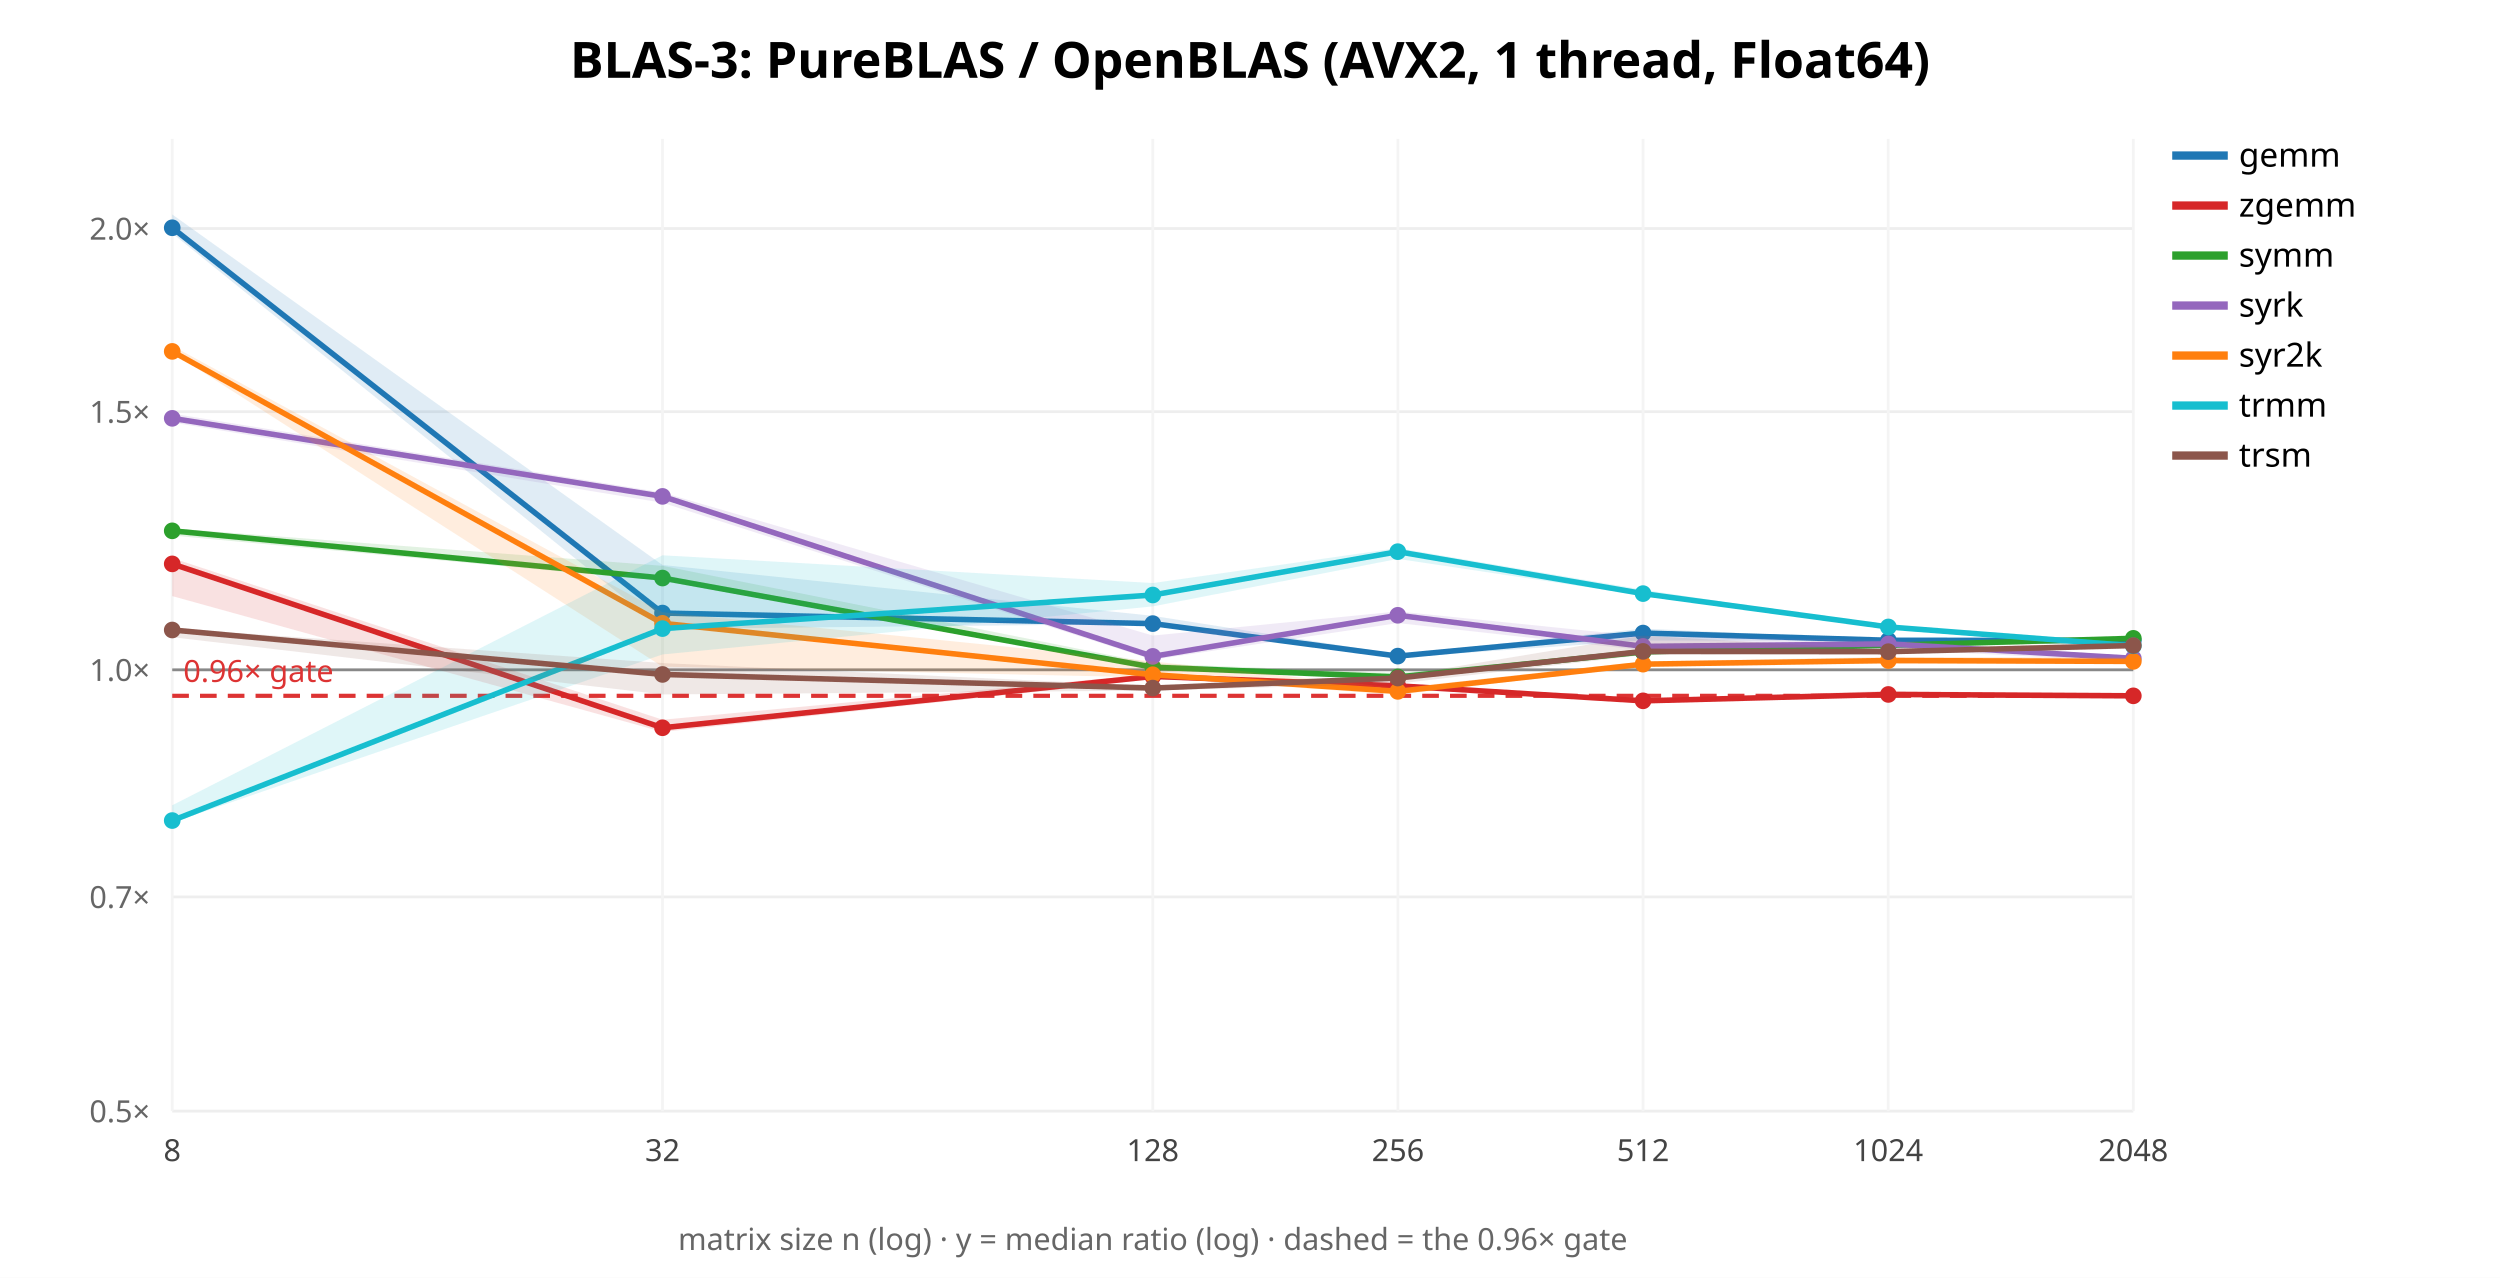
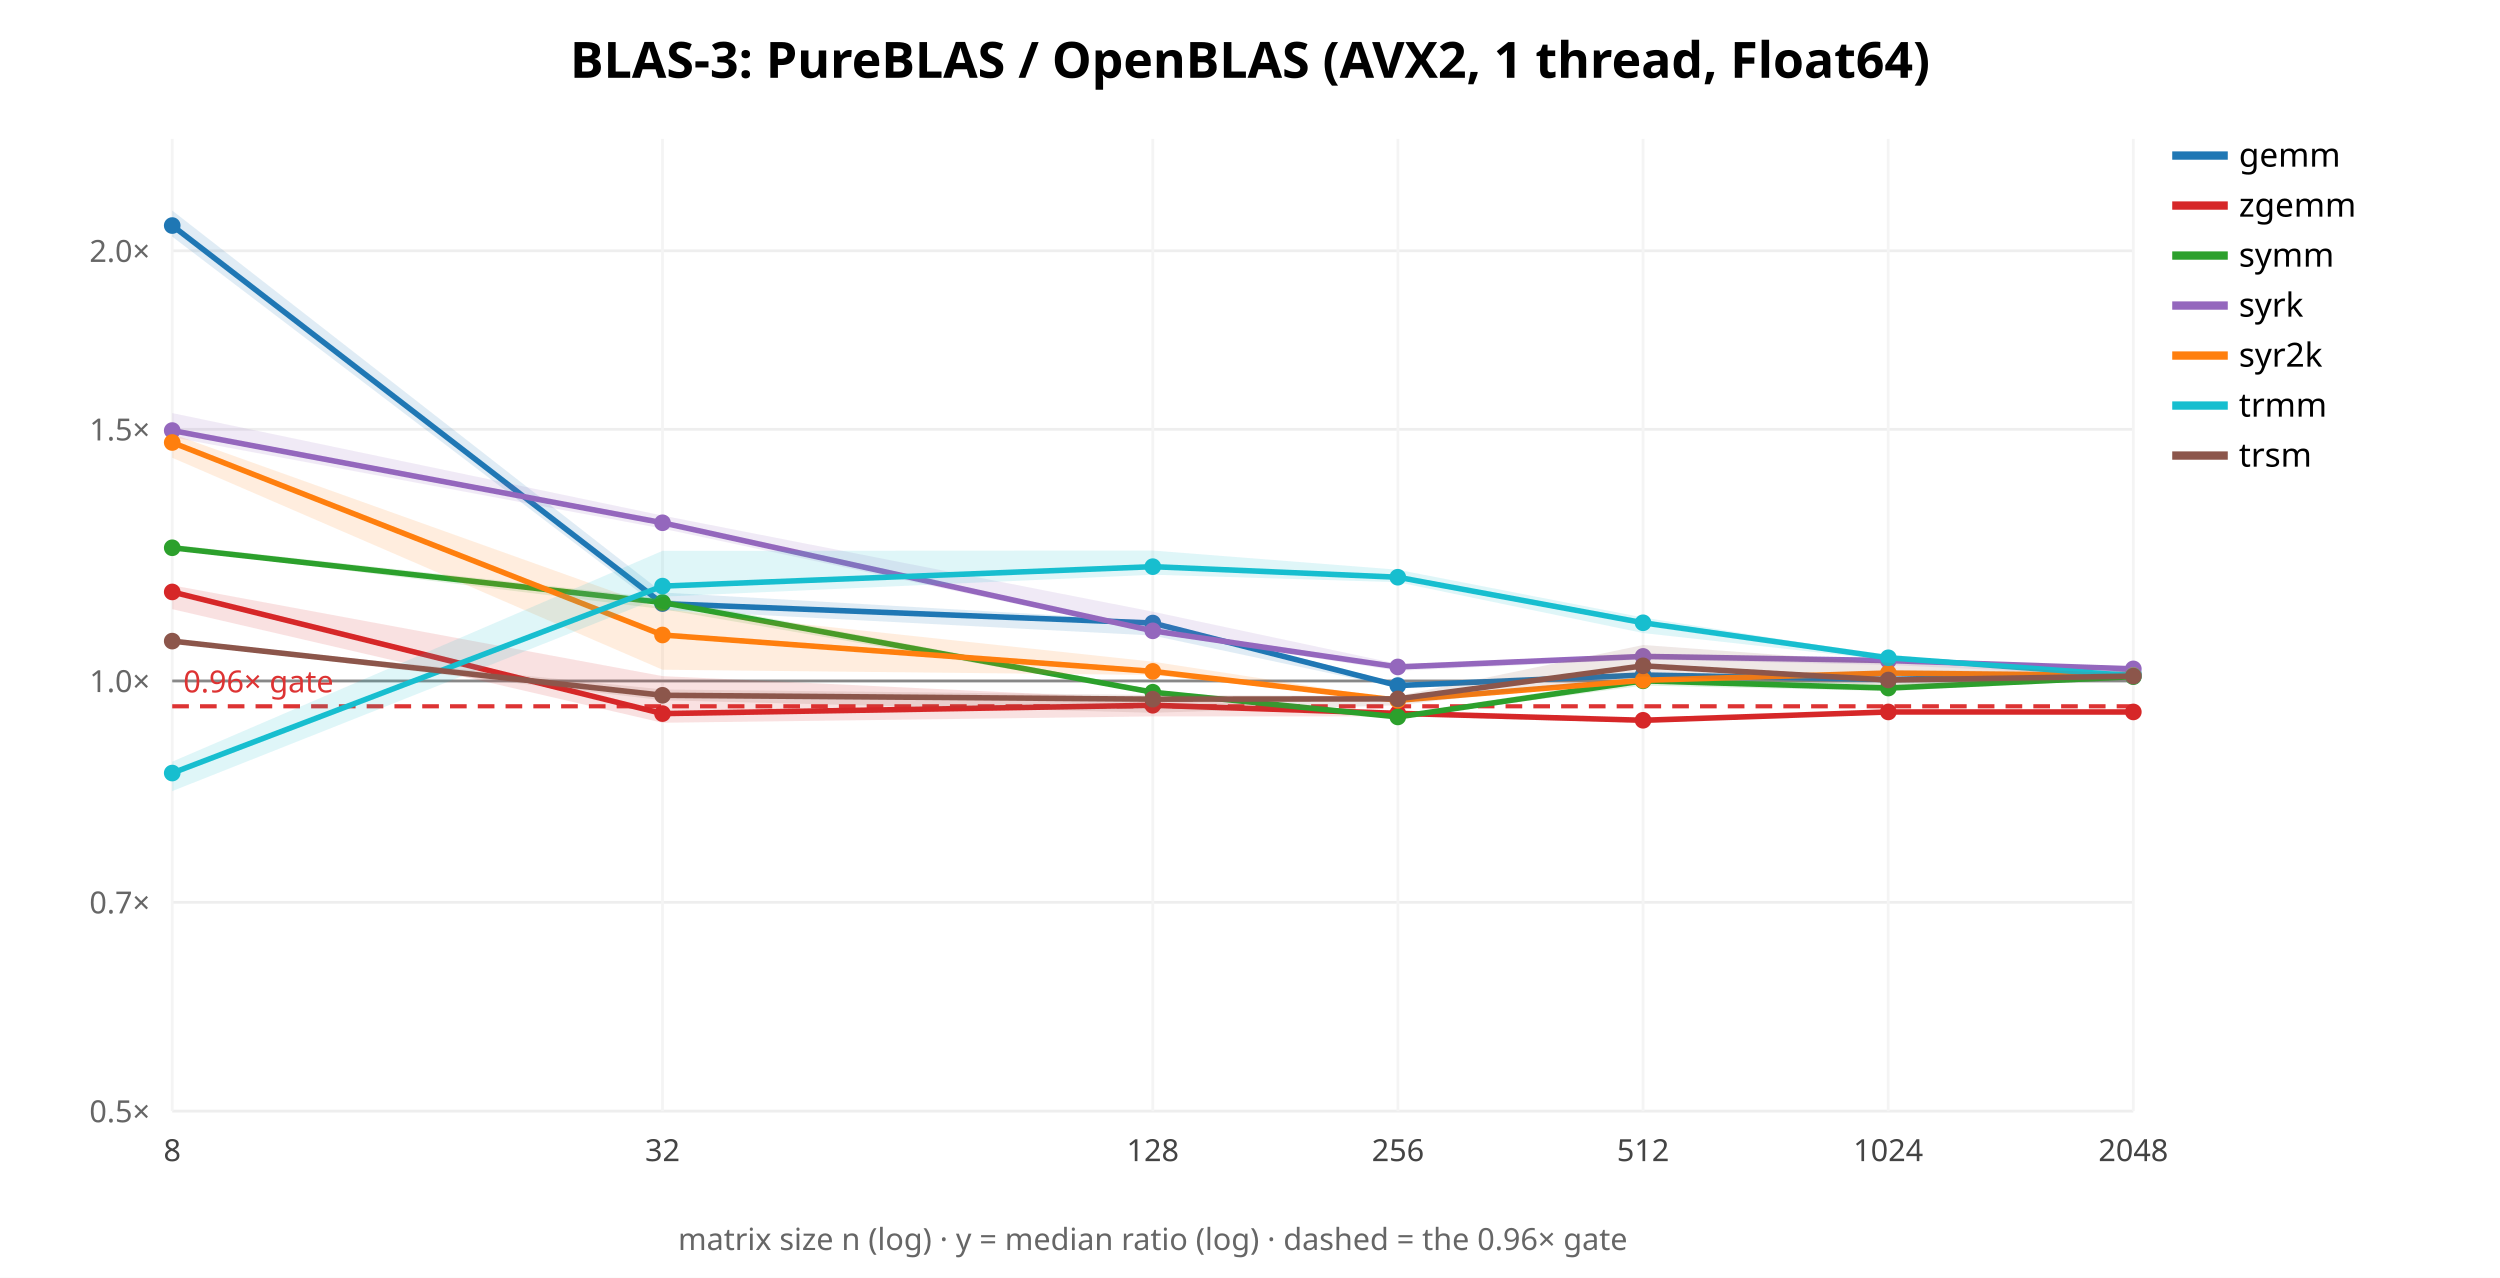
<svg xmlns="http://www.w3.org/2000/svg" width="900" height="460" font-family="sans-serif">
  <rect width="900" height="460" fill="white" />
  <text x="450.0" y="28" text-anchor="middle" font-size="18" font-weight="bold">BLAS-3: PureBLAS / OpenBLAS (AVX2, 1 thread, Float64)</text>
  <line x1="62" y1="400.0" x2="768" y2="400.0" stroke="#eee" />
  <text x="54" y="404.0" text-anchor="end" font-size="11" fill="#666">0.5×</text>
-   <line x1="62" y1="322.883" x2="768" y2="322.883" stroke="#eee" />
-   <text x="54" y="326.883" text-anchor="end" font-size="11" fill="#666">0.7×</text>
-   <line x1="62" y1="241.136" x2="768" y2="241.136" stroke="#eee" />
-   <text x="54" y="245.136" text-anchor="end" font-size="11" fill="#666">1.0×</text>
-   <line x1="62" y1="148.206" x2="768" y2="148.206" stroke="#eee" />
-   <text x="54" y="152.206" text-anchor="end" font-size="11" fill="#666">1.5×</text>
-   <line x1="62" y1="82.271" x2="768" y2="82.271" stroke="#eee" />
-   <text x="54" y="86.271" text-anchor="end" font-size="11" fill="#666">2.0×</text>
+   <line x1="62" y1="324.829" x2="768" y2="324.829" stroke="#eee" />
+   <text x="54" y="328.829" text-anchor="end" font-size="11" fill="#666">0.7×</text>
+   <line x1="62" y1="245.144" x2="768" y2="245.144" stroke="#eee" />
+   <text x="54" y="249.144" text-anchor="end" font-size="11" fill="#666">1.0×</text>
+   <line x1="62" y1="154.56" x2="768" y2="154.56" stroke="#eee" />
+   <text x="54" y="158.56" text-anchor="end" font-size="11" fill="#666">1.5×</text>
+   <line x1="62" y1="90.289" x2="768" y2="90.289" stroke="#eee" />
+   <text x="54" y="94.289" text-anchor="end" font-size="11" fill="#666">2.0×</text>
  <line x1="62.0" y1="50" x2="62.0" y2="400" stroke="#f4f4f4" />
  <text x="62.0" y="418" text-anchor="middle" font-size="11" fill="#444">8</text>
  <line x1="238.5" y1="50" x2="238.5" y2="400" stroke="#f4f4f4" />
  <text x="238.5" y="418" text-anchor="middle" font-size="11" fill="#444">32</text>
  <line x1="415.0" y1="50" x2="415.0" y2="400" stroke="#f4f4f4" />
  <text x="415.0" y="418" text-anchor="middle" font-size="11" fill="#444">128</text>
  <line x1="503.25" y1="50" x2="503.25" y2="400" stroke="#f4f4f4" />
  <text x="503.25" y="418" text-anchor="middle" font-size="11" fill="#444">256</text>
  <line x1="591.5" y1="50" x2="591.5" y2="400" stroke="#f4f4f4" />
  <text x="591.5" y="418" text-anchor="middle" font-size="11" fill="#444">512</text>
  <line x1="679.75" y1="50" x2="679.75" y2="400" stroke="#f4f4f4" />
  <text x="679.75" y="418" text-anchor="middle" font-size="11" fill="#444">1024</text>
  <line x1="768.0" y1="50" x2="768.0" y2="400" stroke="#f4f4f4" />
  <text x="768.0" y="418" text-anchor="middle" font-size="11" fill="#444">2048</text>
-   <line x1="62" y1="241.136" x2="768" y2="241.136" stroke="#888" />
-   <line x1="62" y1="250.492" x2="768" y2="250.492" stroke="#d33" stroke-width="1.5" stroke-dasharray="6 4" />
-   <text x="66" y="245.492" font-size="11" fill="#d33">0.96× gate</text>
-   <polygon points="62.0,77.2 238.5,203.4 415.0,221.7 503.2,235.6 591.5,226.3 679.8,230.3 768.0,229.9 768.0,231.0 679.8,230.7 591.5,230.6 503.2,236.7 415.0,224.6 238.5,226.4 62.0,84.0" fill="#1f77b4" opacity="0.14" stroke="none" />
-   <polyline points="62.0,82.0 238.5,220.7 415.0,224.5 503.2,236.2 591.5,227.9 679.8,230.5 768.0,230.6" fill="none" stroke="#1f77b4" stroke-width="2" />
-   <circle cx="62.0" cy="82.0" r="3" fill="#1f77b4" />
-   <circle cx="238.5" cy="220.7" r="3" fill="#1f77b4" />
-   <circle cx="415.0" cy="224.5" r="3" fill="#1f77b4" />
-   <circle cx="503.2" cy="236.2" r="3" fill="#1f77b4" />
-   <circle cx="591.5" cy="227.9" r="3" fill="#1f77b4" />
-   <circle cx="679.8" cy="230.5" r="3" fill="#1f77b4" />
-   <circle cx="768.0" cy="230.6" r="3" fill="#1f77b4" />
+   <line x1="62" y1="245.144" x2="768" y2="245.144" stroke="#888" />
+   <line x1="62" y1="254.264" x2="768" y2="254.264" stroke="#d33" stroke-width="1.5" stroke-dasharray="6 4" />
+   <text x="66" y="249.264" font-size="11" fill="#d33">0.96× gate</text>
+   <polygon points="62.0,75.8 238.5,213.3 415.0,223.5 503.2,245.9 591.5,242.7 679.8,244.0 768.0,241.9 768.0,243.1 679.8,245.9 591.5,243.8 503.2,247.6 415.0,228.8 238.5,219.6 62.0,85.2" fill="#1f77b4" opacity="0.14" stroke="none" />
+   <polyline points="62.0,81.2 238.5,217.3 415.0,224.3 503.2,246.8 591.5,243.0 679.8,244.6 768.0,242.6" fill="none" stroke="#1f77b4" stroke-width="2" />
+   <circle cx="62.0" cy="81.2" r="3" fill="#1f77b4" />
+   <circle cx="238.5" cy="217.3" r="3" fill="#1f77b4" />
+   <circle cx="415.0" cy="224.3" r="3" fill="#1f77b4" />
+   <circle cx="503.2" cy="246.8" r="3" fill="#1f77b4" />
+   <circle cx="591.5" cy="243.0" r="3" fill="#1f77b4" />
+   <circle cx="679.8" cy="244.6" r="3" fill="#1f77b4" />
+   <circle cx="768.0" cy="242.6" r="3" fill="#1f77b4" />
  <line x1="782" y1="56" x2="802" y2="56" stroke="#1f77b4" stroke-width="3" />
  <text x="806" y="60" font-size="12">gemm</text>
-   <polygon points="62.0,200.9 238.5,259.1 415.0,242.6 503.2,246.4 591.5,251.7 679.8,248.7 768.0,250.1 768.0,250.9 679.8,250.6 591.5,252.8 503.2,247.7 415.0,244.5 238.5,263.5 62.0,214.6" fill="#d62728" opacity="0.14" stroke="none" />
-   <polyline points="62.0,203.0 238.5,262.0 415.0,243.5 503.2,246.9 591.5,252.3 679.8,250.0 768.0,250.5" fill="none" stroke="#d62728" stroke-width="2" />
-   <circle cx="62.0" cy="203.0" r="3" fill="#d62728" />
-   <circle cx="238.5" cy="262.0" r="3" fill="#d62728" />
-   <circle cx="415.0" cy="243.5" r="3" fill="#d62728" />
-   <circle cx="503.2" cy="246.9" r="3" fill="#d62728" />
-   <circle cx="591.5" cy="252.3" r="3" fill="#d62728" />
-   <circle cx="679.8" cy="250.0" r="3" fill="#d62728" />
-   <circle cx="768.0" cy="250.5" r="3" fill="#d62728" />
+   <polygon points="62.0,210.7 238.5,243.4 415.0,251.7 503.2,256.0 591.5,258.6 679.8,256.2 768.0,256.2 768.0,257.5 679.8,256.5 591.5,260.2 503.2,257.9 415.0,257.9 238.5,260.2 62.0,219.3" fill="#d62728" opacity="0.14" stroke="none" />
+   <polyline points="62.0,213.1 238.5,256.9 415.0,253.9 503.2,256.8 591.5,259.3 679.8,256.3 768.0,256.3" fill="none" stroke="#d62728" stroke-width="2" />
+   <circle cx="62.0" cy="213.1" r="3" fill="#d62728" />
+   <circle cx="238.5" cy="256.9" r="3" fill="#d62728" />
+   <circle cx="415.0" cy="253.9" r="3" fill="#d62728" />
+   <circle cx="503.2" cy="256.8" r="3" fill="#d62728" />
+   <circle cx="591.5" cy="259.3" r="3" fill="#d62728" />
+   <circle cx="679.8" cy="256.3" r="3" fill="#d62728" />
+   <circle cx="768.0" cy="256.3" r="3" fill="#d62728" />
  <line x1="782" y1="74" x2="802" y2="74" stroke="#d62728" stroke-width="3" />
  <text x="806" y="78" font-size="12">zgemm</text>
-   <polygon points="62.0,190.2 238.5,203.7 415.0,238.9 503.2,242.3 591.5,234.3 679.8,232.0 768.0,229.2 768.0,231.0 679.8,233.3 591.5,235.1 503.2,244.5 415.0,240.8 238.5,209.1 62.0,192.8" fill="#2ca02c" opacity="0.14" stroke="none" />
-   <polyline points="62.0,191.1 238.5,208.1 415.0,240.2 503.2,243.7 591.5,234.7 679.8,232.3 768.0,229.8" fill="none" stroke="#2ca02c" stroke-width="2" />
-   <circle cx="62.0" cy="191.1" r="3" fill="#2ca02c" />
-   <circle cx="238.5" cy="208.1" r="3" fill="#2ca02c" />
-   <circle cx="415.0" cy="240.2" r="3" fill="#2ca02c" />
-   <circle cx="503.2" cy="243.7" r="3" fill="#2ca02c" />
-   <circle cx="591.5" cy="234.7" r="3" fill="#2ca02c" />
-   <circle cx="679.8" cy="232.3" r="3" fill="#2ca02c" />
-   <circle cx="768.0" cy="229.8" r="3" fill="#2ca02c" />
+   <polygon points="62.0,196.1 238.5,215.4 415.0,248.3 503.2,257.2 591.5,243.7 679.8,246.2 768.0,243.0 768.0,244.5 679.8,248.8 591.5,246.8 503.2,258.5 415.0,249.7 238.5,219.3 62.0,197.7" fill="#2ca02c" opacity="0.14" stroke="none" />
+   <polyline points="62.0,197.2 238.5,216.9 415.0,249.2 503.2,258.1 591.5,245.1 679.8,247.7 768.0,243.6" fill="none" stroke="#2ca02c" stroke-width="2" />
+   <circle cx="62.0" cy="197.2" r="3" fill="#2ca02c" />
+   <circle cx="238.5" cy="216.9" r="3" fill="#2ca02c" />
+   <circle cx="415.0" cy="249.2" r="3" fill="#2ca02c" />
+   <circle cx="503.2" cy="258.1" r="3" fill="#2ca02c" />
+   <circle cx="591.5" cy="245.1" r="3" fill="#2ca02c" />
+   <circle cx="679.8" cy="247.7" r="3" fill="#2ca02c" />
+   <circle cx="768.0" cy="243.6" r="3" fill="#2ca02c" />
  <line x1="782" y1="92" x2="802" y2="92" stroke="#2ca02c" stroke-width="3" />
  <text x="806" y="96" font-size="12">symm</text>
-   <polygon points="62.0,148.9 238.5,177.3 415.0,228.8 503.2,220.1 591.5,229.1 679.8,230.4 768.0,236.2 768.0,238.2 679.8,233.7 591.5,234.1 503.2,224.3 415.0,237.5 238.5,181.0 62.0,152.1" fill="#9467bd" opacity="0.14" stroke="none" />
-   <polyline points="62.0,150.6 238.5,178.7 415.0,236.3 503.2,221.5 591.5,232.7 679.8,231.8 768.0,237.0" fill="none" stroke="#9467bd" stroke-width="2" />
-   <circle cx="62.0" cy="150.6" r="3" fill="#9467bd" />
-   <circle cx="238.5" cy="178.7" r="3" fill="#9467bd" />
-   <circle cx="415.0" cy="236.3" r="3" fill="#9467bd" />
-   <circle cx="503.2" cy="221.5" r="3" fill="#9467bd" />
-   <circle cx="591.5" cy="232.7" r="3" fill="#9467bd" />
-   <circle cx="679.8" cy="231.8" r="3" fill="#9467bd" />
-   <circle cx="768.0" cy="237.0" r="3" fill="#9467bd" />
+   <polygon points="62.0,148.7 238.5,185.6 415.0,220.2 503.2,239.0 591.5,236.1 679.8,236.7 768.0,240.4 768.0,243.5 679.8,239.4 591.5,237.4 503.2,241.5 415.0,227.9 238.5,190.3 62.0,157.4" fill="#9467bd" opacity="0.14" stroke="none" />
+   <polyline points="62.0,155.0 238.5,188.2 415.0,227.1 503.2,240.1 591.5,236.3 679.8,237.8 768.0,240.8" fill="none" stroke="#9467bd" stroke-width="2" />
+   <circle cx="62.0" cy="155.0" r="3" fill="#9467bd" />
+   <circle cx="238.5" cy="188.2" r="3" fill="#9467bd" />
+   <circle cx="415.0" cy="227.1" r="3" fill="#9467bd" />
+   <circle cx="503.2" cy="240.1" r="3" fill="#9467bd" />
+   <circle cx="591.5" cy="236.3" r="3" fill="#9467bd" />
+   <circle cx="679.8" cy="237.8" r="3" fill="#9467bd" />
+   <circle cx="768.0" cy="240.8" r="3" fill="#9467bd" />
  <line x1="782" y1="110" x2="802" y2="110" stroke="#9467bd" stroke-width="3" />
  <text x="806" y="114" font-size="12">syrk</text>
-   <polygon points="62.0,124.5 238.5,220.4 415.0,238.1 503.2,247.7 591.5,238.1 679.8,236.5 768.0,236.6 768.0,238.6 679.8,238.9 591.5,239.8 503.2,250.1 415.0,243.9 238.5,240.0 62.0,126.9" fill="#ff7f0e" opacity="0.14" stroke="none" />
-   <polyline points="62.0,126.5 238.5,224.4 415.0,242.9 503.2,248.9 591.5,239.1 679.8,237.8 768.0,238.1" fill="none" stroke="#ff7f0e" stroke-width="2" />
-   <circle cx="62.0" cy="126.5" r="3" fill="#ff7f0e" />
-   <circle cx="238.5" cy="224.4" r="3" fill="#ff7f0e" />
-   <circle cx="415.0" cy="242.9" r="3" fill="#ff7f0e" />
-   <circle cx="503.2" cy="248.9" r="3" fill="#ff7f0e" />
-   <circle cx="591.5" cy="239.1" r="3" fill="#ff7f0e" />
-   <circle cx="679.8" cy="237.8" r="3" fill="#ff7f0e" />
-   <circle cx="768.0" cy="238.1" r="3" fill="#ff7f0e" />
+   <polygon points="62.0,156.2 238.5,219.3 415.0,238.2 503.2,251.8 591.5,244.2 679.8,241.3 768.0,241.7 768.0,243.6 679.8,243.1 591.5,245.4 503.2,252.5 415.0,243.0 238.5,241.1 62.0,164.8" fill="#ff7f0e" opacity="0.14" stroke="none" />
+   <polyline points="62.0,159.3 238.5,228.6 415.0,241.7 503.2,252.1 591.5,244.9 679.8,242.3 768.0,243.2" fill="none" stroke="#ff7f0e" stroke-width="2" />
+   <circle cx="62.0" cy="159.3" r="3" fill="#ff7f0e" />
+   <circle cx="238.5" cy="228.6" r="3" fill="#ff7f0e" />
+   <circle cx="415.0" cy="241.7" r="3" fill="#ff7f0e" />
+   <circle cx="503.2" cy="252.1" r="3" fill="#ff7f0e" />
+   <circle cx="591.5" cy="244.9" r="3" fill="#ff7f0e" />
+   <circle cx="679.8" cy="242.3" r="3" fill="#ff7f0e" />
+   <circle cx="768.0" cy="243.2" r="3" fill="#ff7f0e" />
  <line x1="782" y1="128" x2="802" y2="128" stroke="#ff7f0e" stroke-width="3" />
  <text x="806" y="132" font-size="12">syr2k</text>
-   <polygon points="62.0,289.9 238.5,199.9 415.0,209.9 503.2,197.3 591.5,212.3 679.8,225.5 768.0,231.4 768.0,233.5 679.8,226.5 591.5,214.4 503.2,201.2 415.0,218.3 238.5,235.6 62.0,296.1" fill="#17becf" opacity="0.14" stroke="none" />
-   <polyline points="62.0,295.4 238.5,226.3 415.0,214.2 503.2,198.6 591.5,213.7 679.8,225.7 768.0,232.5" fill="none" stroke="#17becf" stroke-width="2" />
-   <circle cx="62.0" cy="295.4" r="3" fill="#17becf" />
-   <circle cx="238.5" cy="226.3" r="3" fill="#17becf" />
-   <circle cx="415.0" cy="214.2" r="3" fill="#17becf" />
-   <circle cx="503.2" cy="198.6" r="3" fill="#17becf" />
-   <circle cx="591.5" cy="213.7" r="3" fill="#17becf" />
-   <circle cx="679.8" cy="225.7" r="3" fill="#17becf" />
-   <circle cx="768.0" cy="232.5" r="3" fill="#17becf" />
+   <polygon points="62.0,274.2 238.5,198.3 415.0,198.2 503.2,205.1 591.5,222.3 679.8,236.2 768.0,242.9 768.0,243.8 679.8,237.7 591.5,227.9 503.2,209.6 415.0,206.9 238.5,214.8 62.0,284.8" fill="#17becf" opacity="0.14" stroke="none" />
+   <polyline points="62.0,278.3 238.5,211.0 415.0,204.0 503.2,207.8 591.5,224.2 679.8,236.8 768.0,243.3" fill="none" stroke="#17becf" stroke-width="2" />
+   <circle cx="62.0" cy="278.3" r="3" fill="#17becf" />
+   <circle cx="238.5" cy="211.0" r="3" fill="#17becf" />
+   <circle cx="415.0" cy="204.0" r="3" fill="#17becf" />
+   <circle cx="503.2" cy="207.8" r="3" fill="#17becf" />
+   <circle cx="591.5" cy="224.2" r="3" fill="#17becf" />
+   <circle cx="679.8" cy="236.8" r="3" fill="#17becf" />
+   <circle cx="768.0" cy="243.3" r="3" fill="#17becf" />
  <line x1="782" y1="146" x2="802" y2="146" stroke="#17becf" stroke-width="3" />
  <text x="806" y="150" font-size="12">trmm</text>
-   <polygon points="62.0,226.2 238.5,238.7 415.0,247.0 503.2,243.4 591.5,228.8 679.8,234.0 768.0,231.1 768.0,232.8 679.8,234.9 591.5,235.8 503.2,246.1 415.0,248.6 238.5,250.0 62.0,229.4" fill="#8c564b" opacity="0.14" stroke="none" />
-   <polyline points="62.0,226.8 238.5,242.8 415.0,247.7 503.2,244.1 591.5,234.5 679.8,234.6 768.0,232.4" fill="none" stroke="#8c564b" stroke-width="2" />
-   <circle cx="62.0" cy="226.8" r="3" fill="#8c564b" />
-   <circle cx="238.5" cy="242.8" r="3" fill="#8c564b" />
-   <circle cx="415.0" cy="247.7" r="3" fill="#8c564b" />
-   <circle cx="503.2" cy="244.1" r="3" fill="#8c564b" />
-   <circle cx="591.5" cy="234.5" r="3" fill="#8c564b" />
-   <circle cx="679.8" cy="234.6" r="3" fill="#8c564b" />
-   <circle cx="768.0" cy="232.4" r="3" fill="#8c564b" />
+   <polygon points="62.0,230.5 238.5,248.2 415.0,250.2 503.2,250.6 591.5,232.2 679.8,238.6 768.0,242.6 768.0,244.9 679.8,246.7 591.5,243.5 503.2,253.9 415.0,256.6 238.5,252.1 62.0,231.4" fill="#8c564b" opacity="0.14" stroke="none" />
+   <polyline points="62.0,230.8 238.5,250.3 415.0,251.7 503.2,251.6 591.5,239.7 679.8,244.8 768.0,243.4" fill="none" stroke="#8c564b" stroke-width="2" />
+   <circle cx="62.0" cy="230.8" r="3" fill="#8c564b" />
+   <circle cx="238.5" cy="250.3" r="3" fill="#8c564b" />
+   <circle cx="415.0" cy="251.7" r="3" fill="#8c564b" />
+   <circle cx="503.2" cy="251.6" r="3" fill="#8c564b" />
+   <circle cx="591.5" cy="239.7" r="3" fill="#8c564b" />
+   <circle cx="679.8" cy="244.8" r="3" fill="#8c564b" />
+   <circle cx="768.0" cy="243.4" r="3" fill="#8c564b" />
  <line x1="782" y1="164" x2="802" y2="164" stroke="#8c564b" stroke-width="3" />
  <text x="806" y="168" font-size="12">trsm</text>
  <text x="415.0" y="450" text-anchor="middle" font-size="11" fill="#666">matrix size n (log) · y = median ratio (log) · dashed = the 0.96× gate</text>
</svg>
